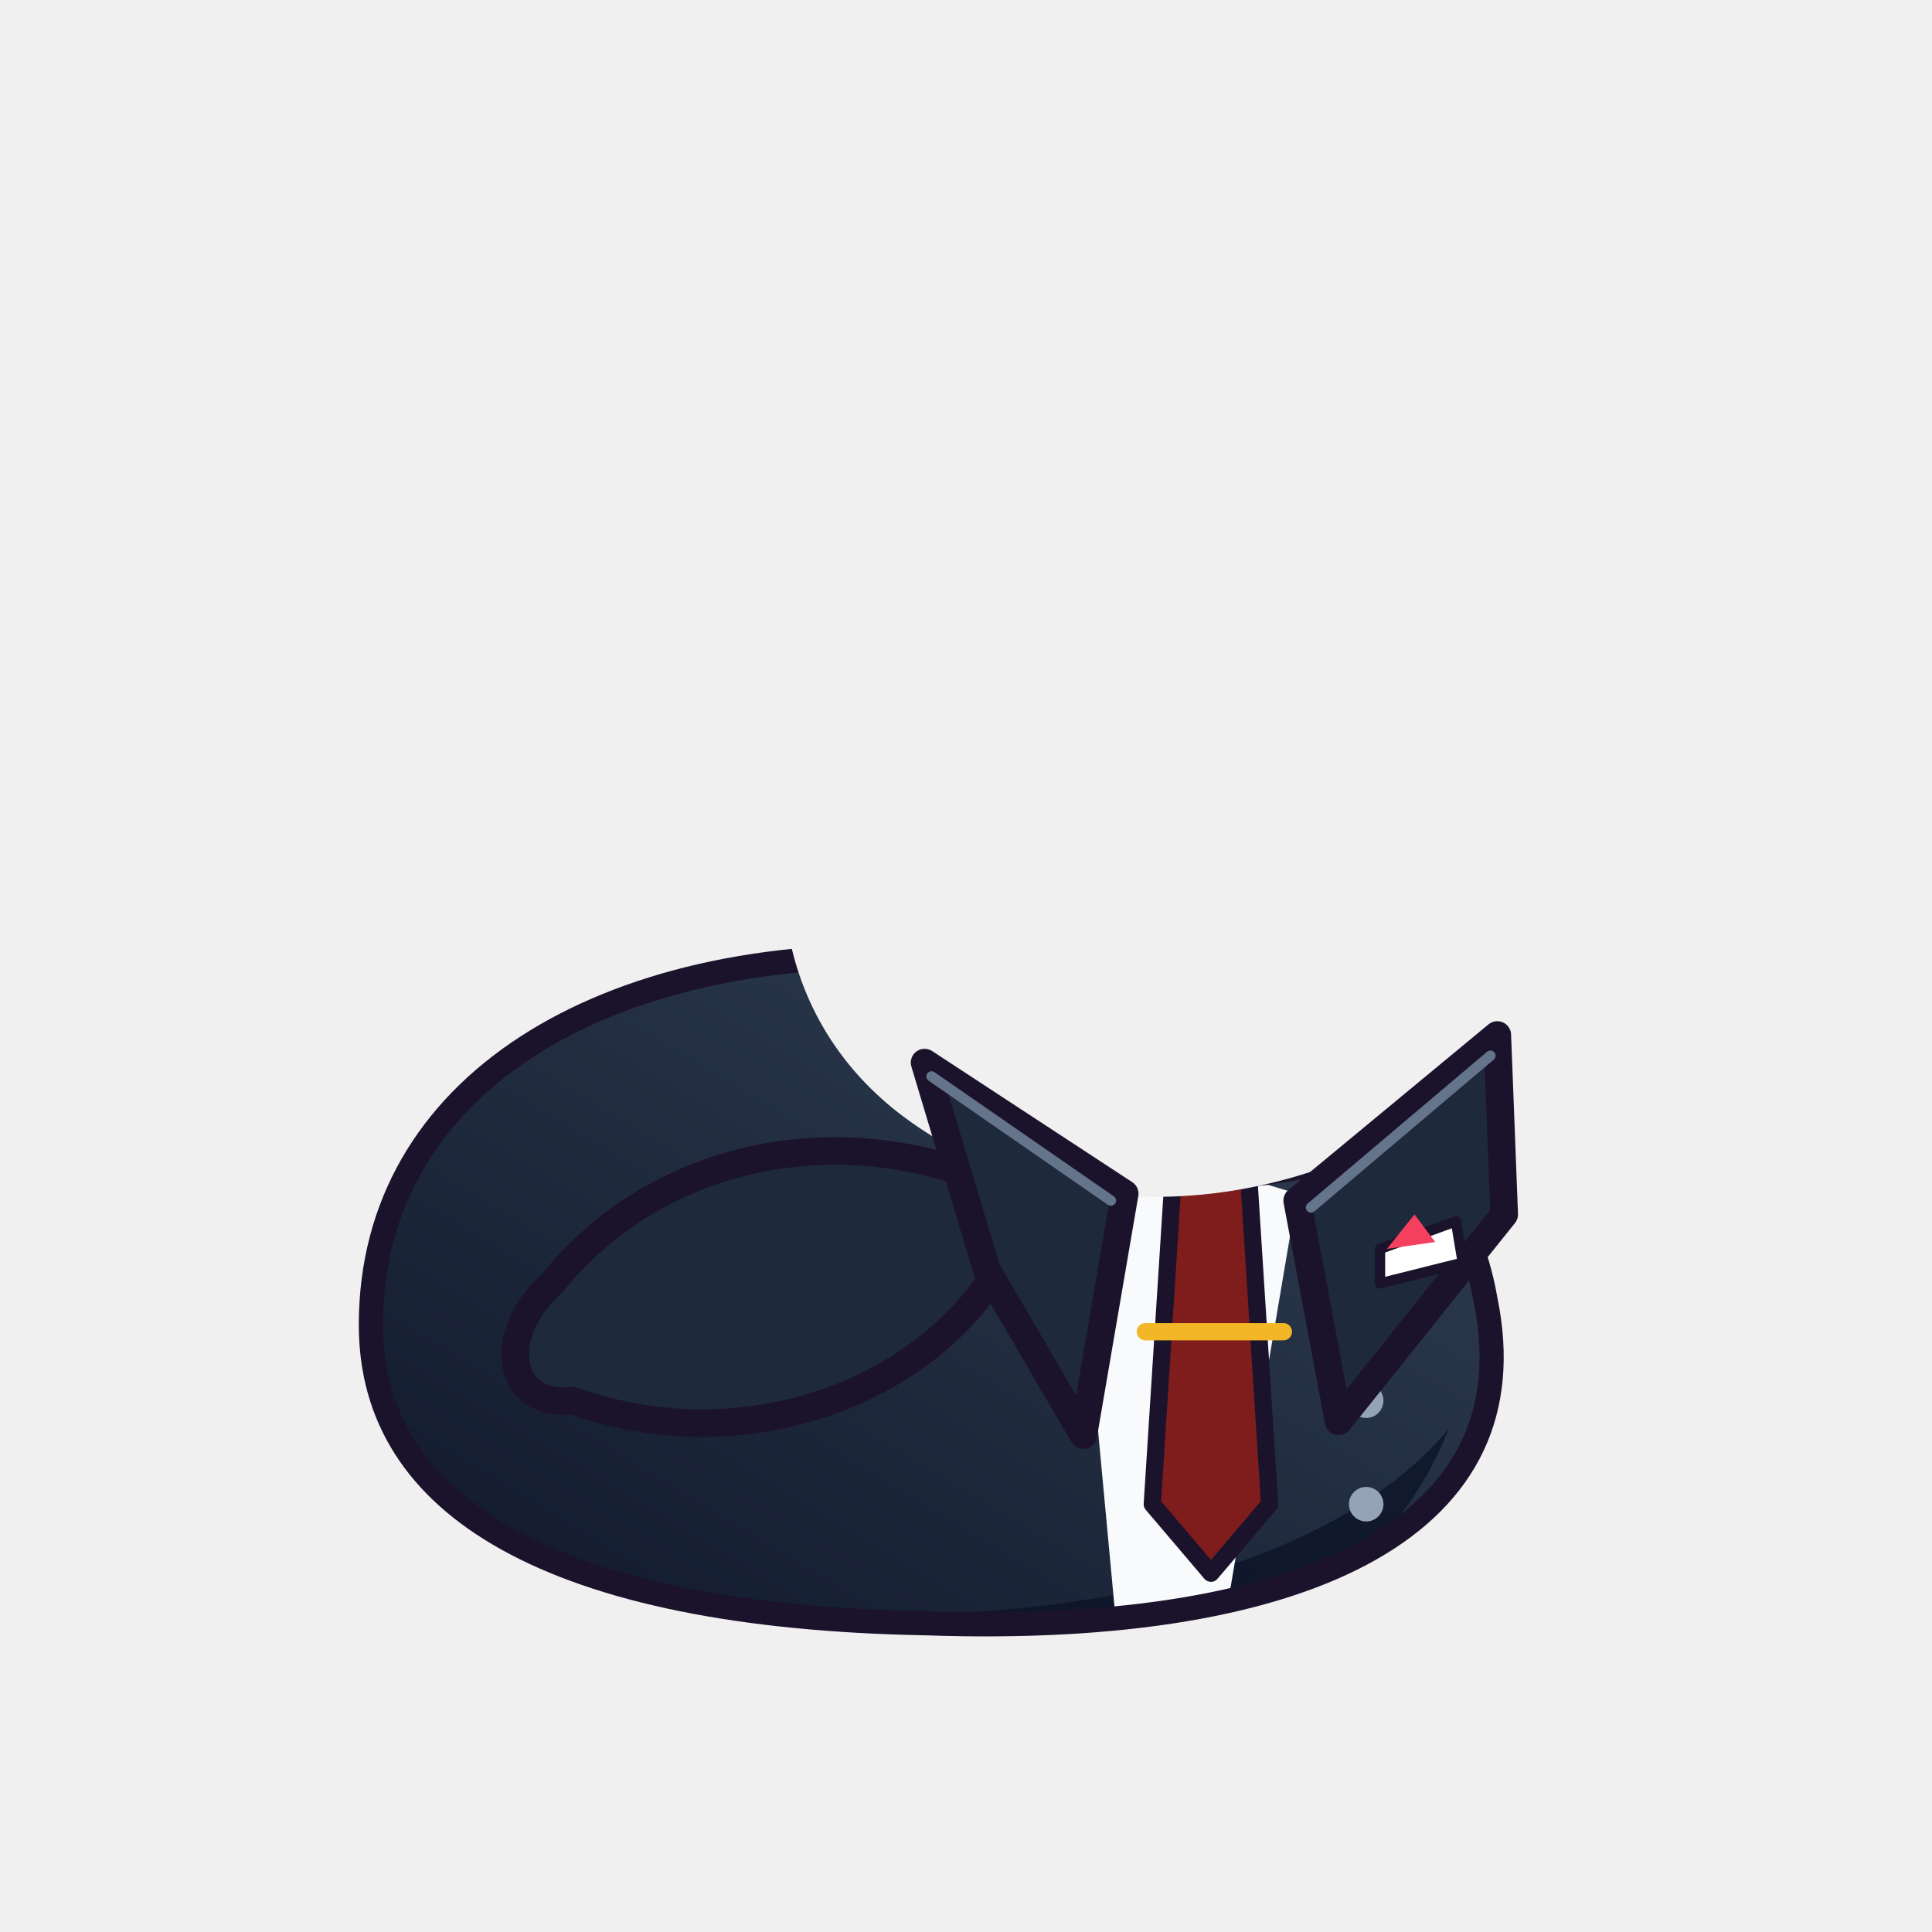
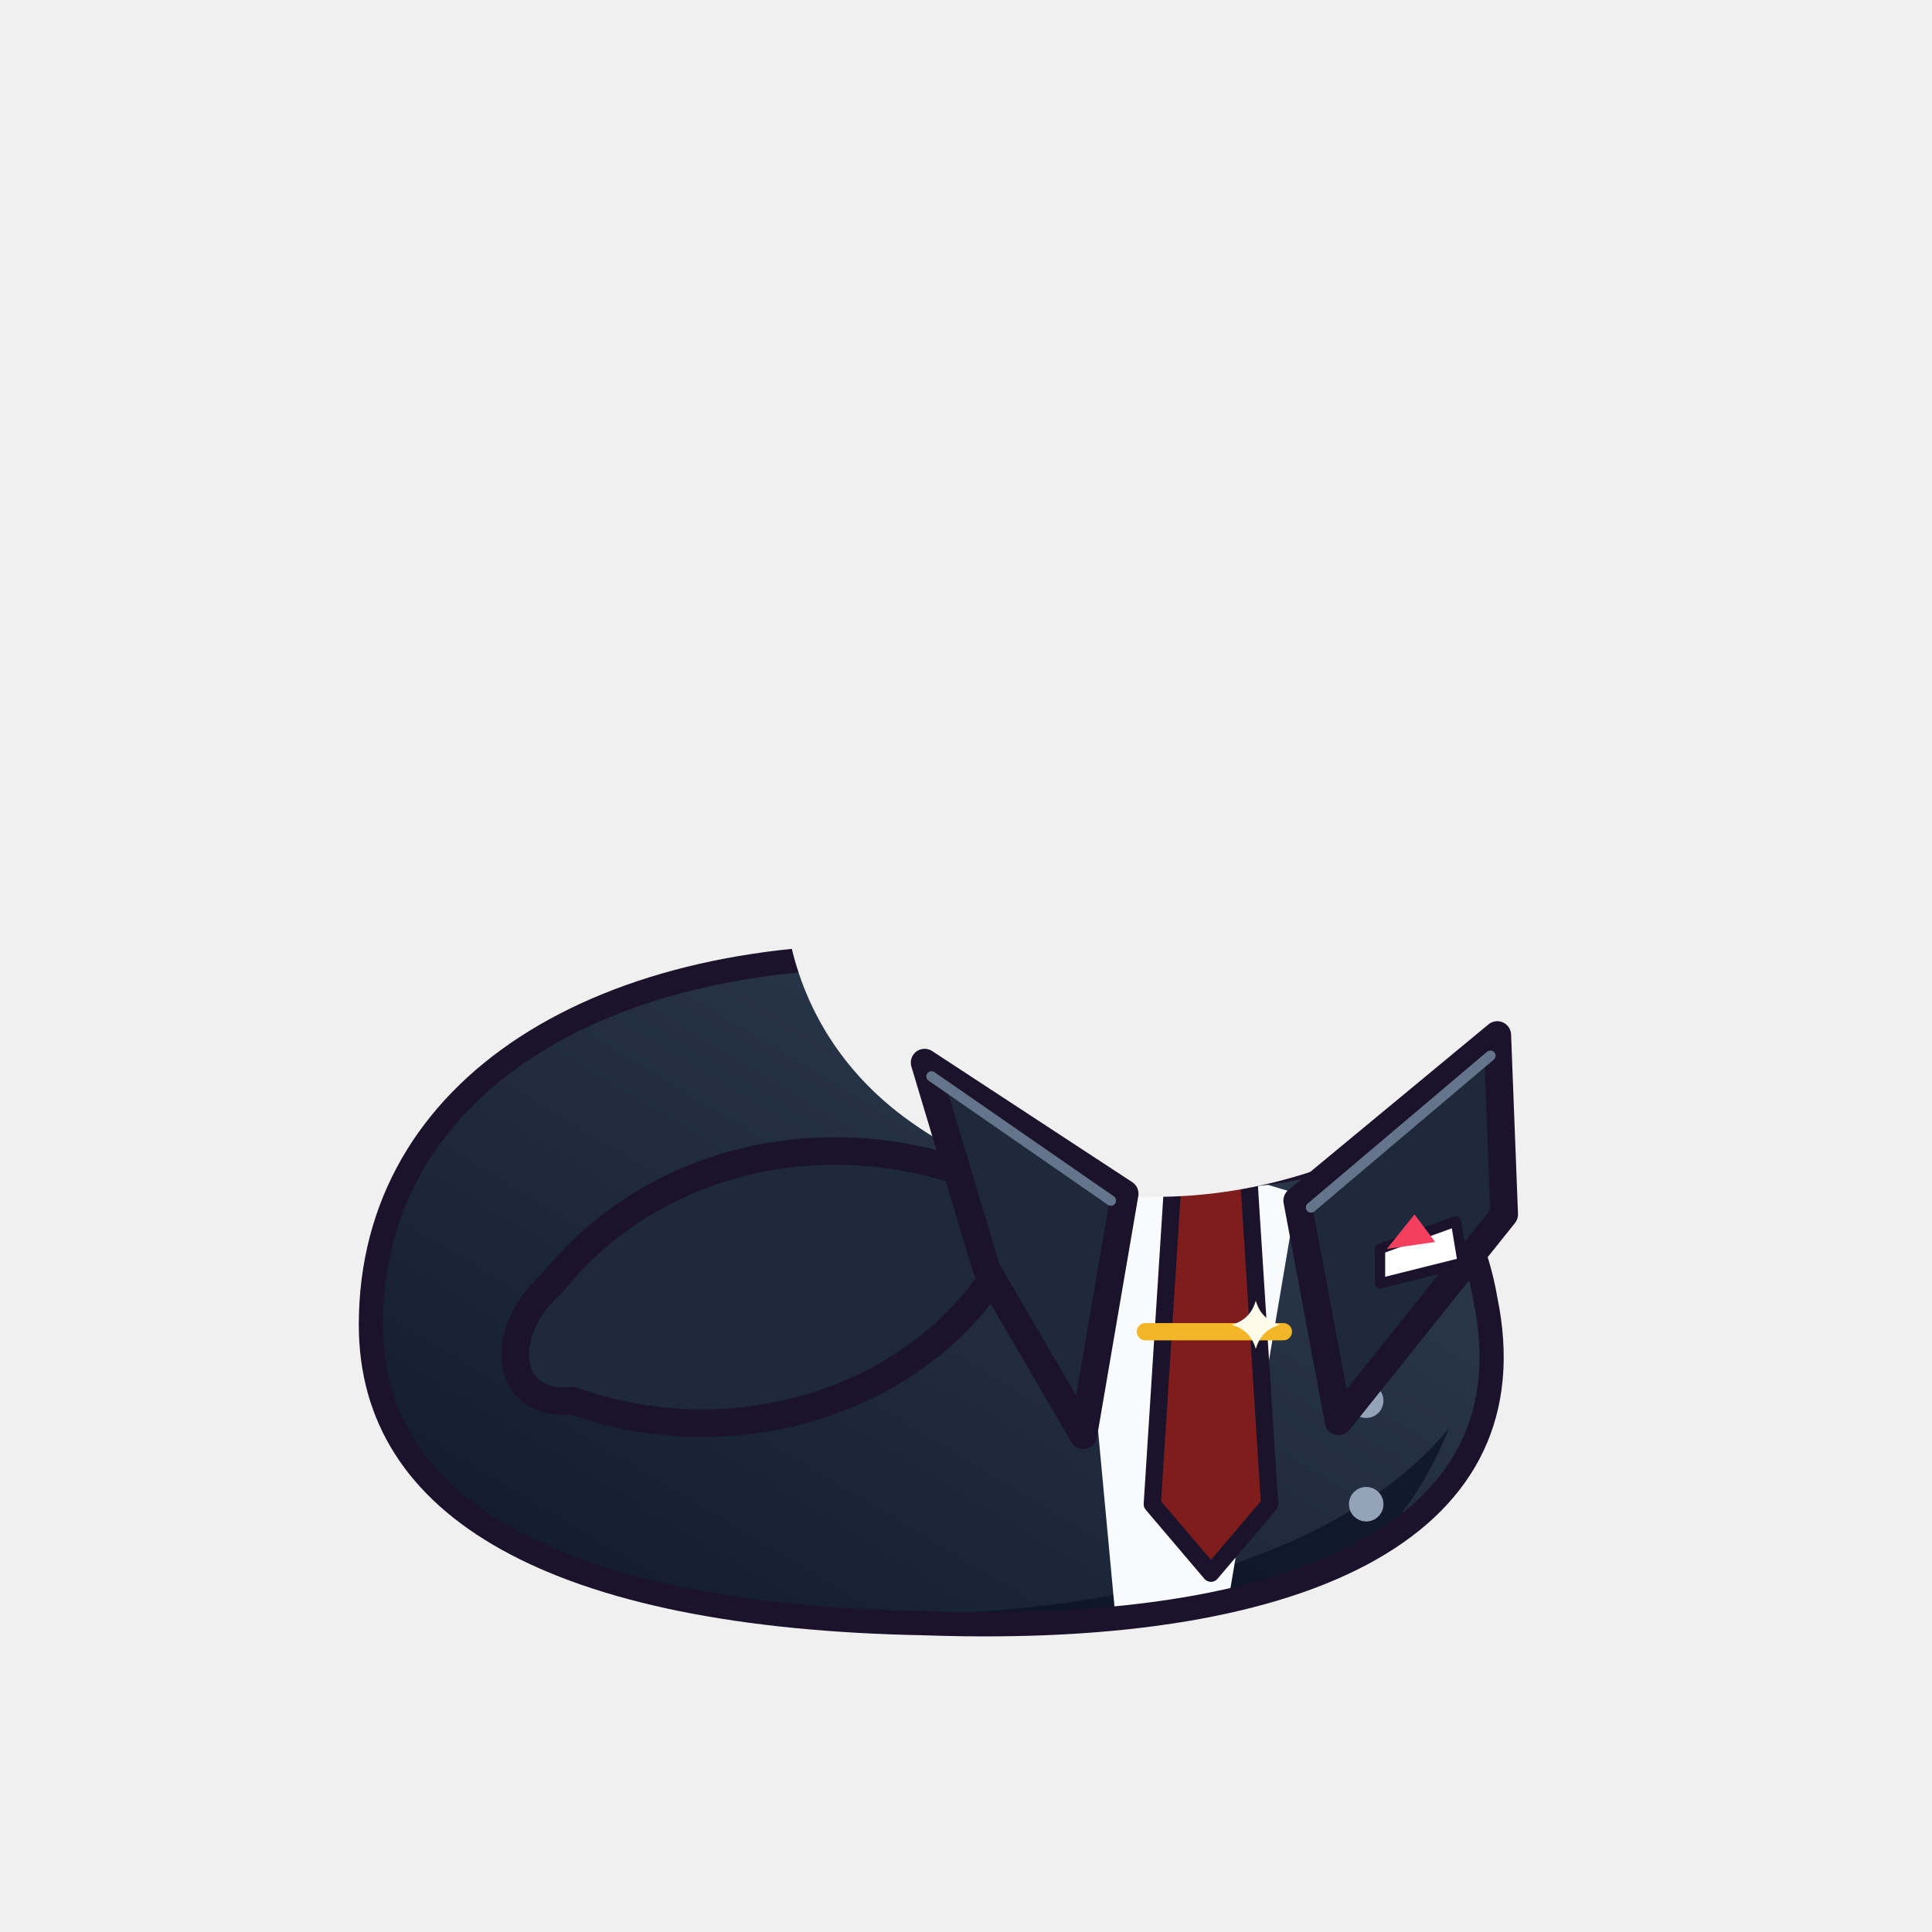
<svg xmlns="http://www.w3.org/2000/svg" viewBox="-24 -56 560 560" width="100%" height="100%" fill="none">
  <g id="blazer">
    <defs>
      <mask id="blazer-m" maskUnits="userSpaceOnUse" x="-40" y="-80" width="620" height="640">
        <rect x="-40" y="-80" width="620" height="640" fill="#000" />
        <path d="M80 328 c0 -72 70 -114 164 -110 c92 2 156 44 166 102 c14 68 -52 102 -166 98 c-108 -2 -164 -34 -164 -90 Z" fill="#fff" />
        <path d="M212 216 c-10 -62 14 -126 66 -158 c54 -34 118 -16 150 30 c36 50 20 118 -20 156 c-44 44 -118 54 -166 18 c-16 -12 -26 -28 -30 -46 Z" fill="#000" stroke="#000" stroke-width="14" />
      </mask>
      <linearGradient id="blazer-wool" x1="1" y1="0" x2="0" y2="1">
        <stop offset="0" stop-color="#334155" />
        <stop offset="1" stop-color="#0F172A" />
      </linearGradient>
    </defs>
    <g mask="url(#blazer-m)">
      <path d="M80 328 c0 -72 70 -114 164 -110 c92 2 156 44 166 102 c14 68 -52 102 -166 98 c-108 -2 -164 -34 -164 -90 Z" fill="url(#blazer-wool)" />
      <path d="M84 340 c10 42 60 72 150 72 c74 0 134 -20 162 -54 c-22 56 -86 82 -168 80 c-94 -2 -144 -36 -144 -98 Z" fill="#0B1226" opacity="0.75" />
      <path d="M300 236 C360 240 404 270 410 312 C390 280 352 258 300 252 Z" fill="#475569" opacity="0.7" />
      <path d="M286 270 L352 290 L330 420 L300 420 Z" fill="#F8FAFC" />
-       <path d="M316 286 L338 286 L344 380 L327 400 L310 380 Z" fill="#7F1D1D" stroke="#1B132B" stroke-width="5" stroke-linejoin="round" stroke-linecap="round" />
+       <g transform="translate(327 286)">
+         <g>
+           <animateTransform attributeName="transform" type="rotate" values="-4;4;-4" dur="2.4s" repeatCount="indefinite" additive="sum" begin="0s" calcMode="spline" keyTimes="0;0.5;1" keySplines="0.45 0 0.55 1;0.45 0 0.55 1" />
+           <g transform="translate(-327 -286)">
+             <path d="M316 286 L338 286 L344 380 L327 400 L310 380 Z" fill="#7F1D1D" stroke="#1B132B" stroke-width="5" stroke-linejoin="round" stroke-linecap="round" />
+           </g>
+         </g>
+       </g>
      <path d="M308 330 H348" fill="none" stroke="#F2B627" stroke-width="5" stroke-linecap="round" stroke-linejoin="round" />
+       <g transform="translate(340 328)">
+         <g>
+           <animateTransform attributeName="transform" type="scale" values="0;1.15;0;0" keyTimes="0;0.18;0.4;1" dur="2.4s" begin="0.6s" repeatCount="indefinite" />
+           <g transform="translate(-340 -328)">
+             <g>
+               <path d="M340 321 Q341.54 326.46 347 328 Q341.54 329.54 340 335 Q338.46 329.54 333 328 Q338.46 326.46 340 321 Z" fill="#FFFBEA" />
+               <animateTransform attributeName="transform" type="rotate" values="0 340 328;90 340 328" dur="2.4s" begin="0.6s" repeatCount="indefinite" />
+             </g>
+           </g>
+         </g>
+       </g>
+       <linearGradient id="blazer-sweep" x1="0" y1="0" x2="1" y2="0">
+         <stop offset="0" stop-color="#FFFFFF" stop-opacity="0" />
+         <stop offset="0.5" stop-color="#FFFFFF" stop-opacity="0.35" />
+         <stop offset="1" stop-color="#FFFFFF" stop-opacity="0" />
+       </linearGradient>
+       <rect x="-20" y="200" width="40" height="260" fill="url(#blazer-sweep)" transform="skewX(-22)">
+         <animateTransform attributeName="transform" type="translate" values="0 0;540 0;540 0" keyTimes="0;0.45;1" dur="3s" begin="0.4s" repeatCount="indefinite" additive="sum" />
+       </rect>
      <circle cx="372" cy="350" r="5" fill="#94A3B8" />
      <circle cx="372" cy="380" r="5" fill="#94A3B8" />
      <path d="M80 328 c0 -72 70 -114 164 -110 c92 2 156 44 166 102 c14 68 -52 102 -166 98 c-108 -2 -164 -34 -164 -90 Z" fill="none" stroke="#1B132B" stroke-width="14" />
      <path d="M222 236 C250 274 300 292 352 282 C384 276 404 260 414 238" fill="none" stroke="#1B132B" stroke-width="8" stroke-linecap="round" stroke-linejoin="round" />
    </g>
    <path d="M136 316 c32 -40 90 -50 138 -24 c-14 50 -76 78 -132 58 C122 352 120 330 136 316 Z" fill="#1E293B" stroke="#1B132B" stroke-width="8" stroke-linejoin="round" stroke-linecap="round" />
    <path d="M244 252 L302 290 L290 360 L262 312 Z" fill="#1E293B" stroke="#1B132B" stroke-width="8" stroke-linejoin="round" stroke-linecap="round" />
    <path d="M410 244 L352 292 L364 356 L412 296 Z" fill="#1E293B" stroke="#1B132B" stroke-width="8" stroke-linejoin="round" stroke-linecap="round" />
    <path d="M376 306 l22 -8 l2 12 l-24 6 Z" fill="#FFFFFF" stroke="#1B132B" stroke-width="3" stroke-linejoin="round" stroke-linecap="round" />
    <path d="M378 306 l8 -10 l6 8 Z" fill="#F43F5E" />
    <path d="M246 256 L298 292 M408 250 L356 294" fill="none" stroke="#64748B" stroke-width="3" stroke-linecap="round" stroke-linejoin="round" />
  </g>
</svg>
